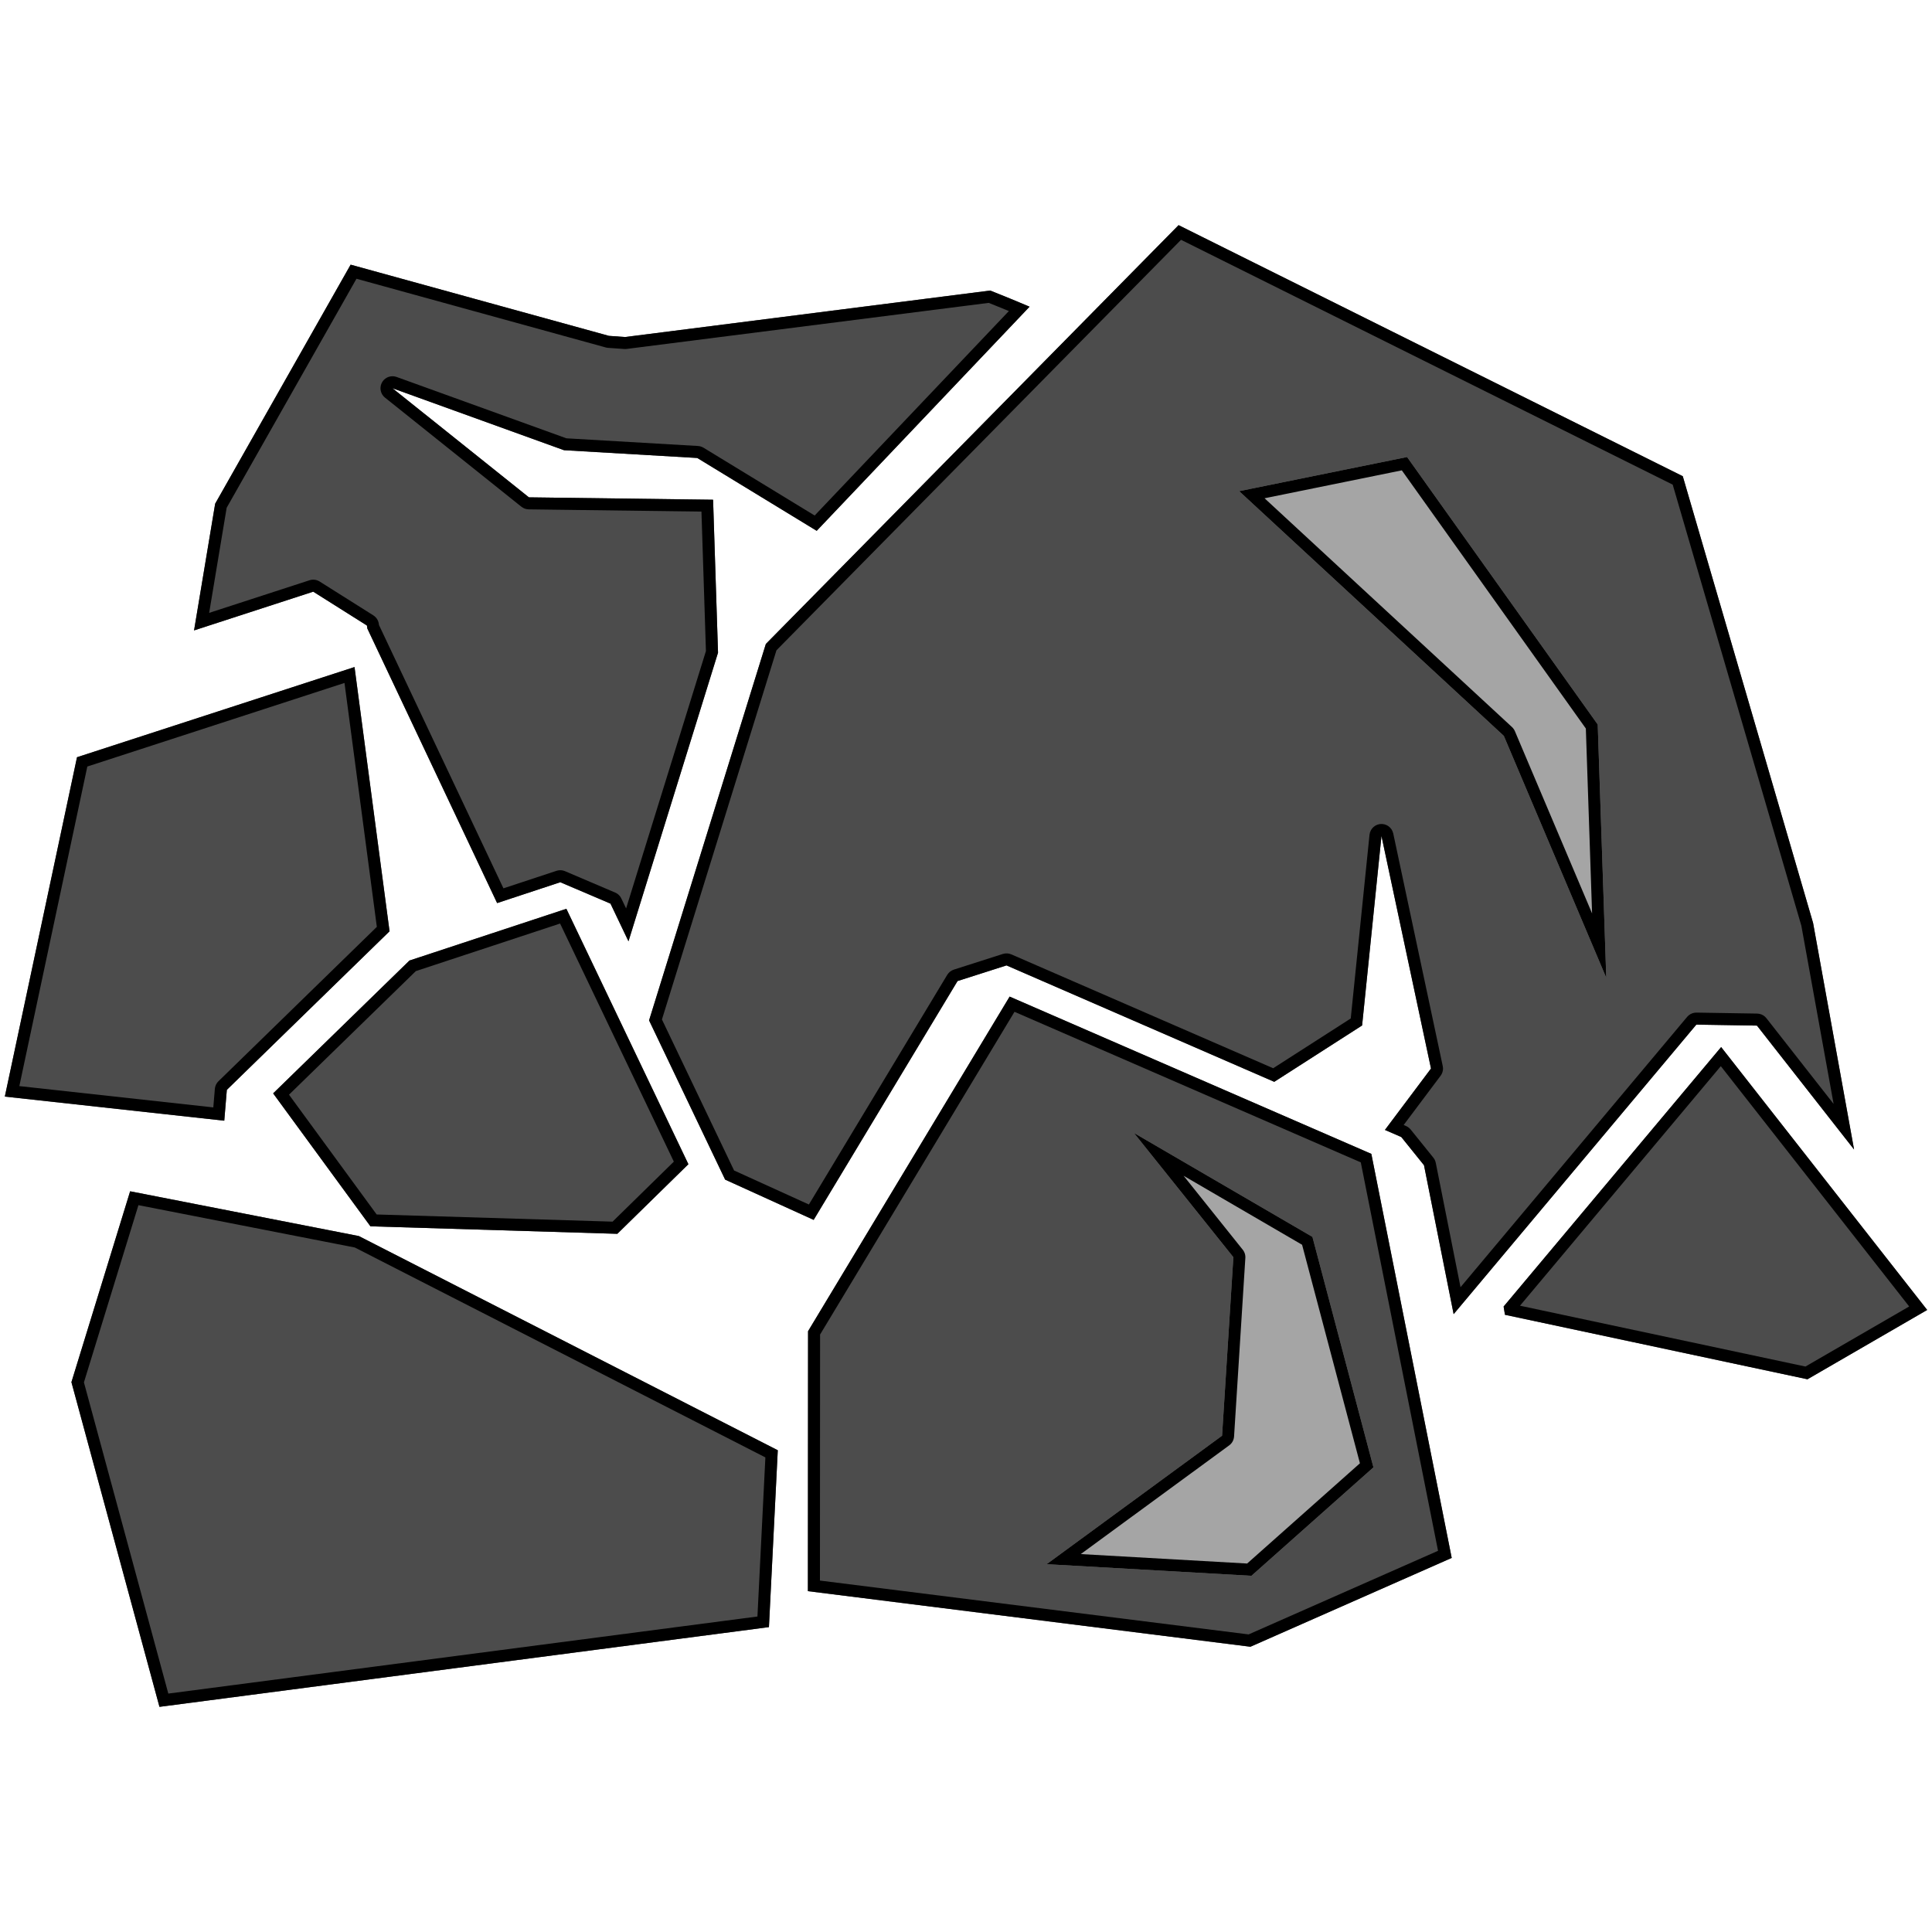
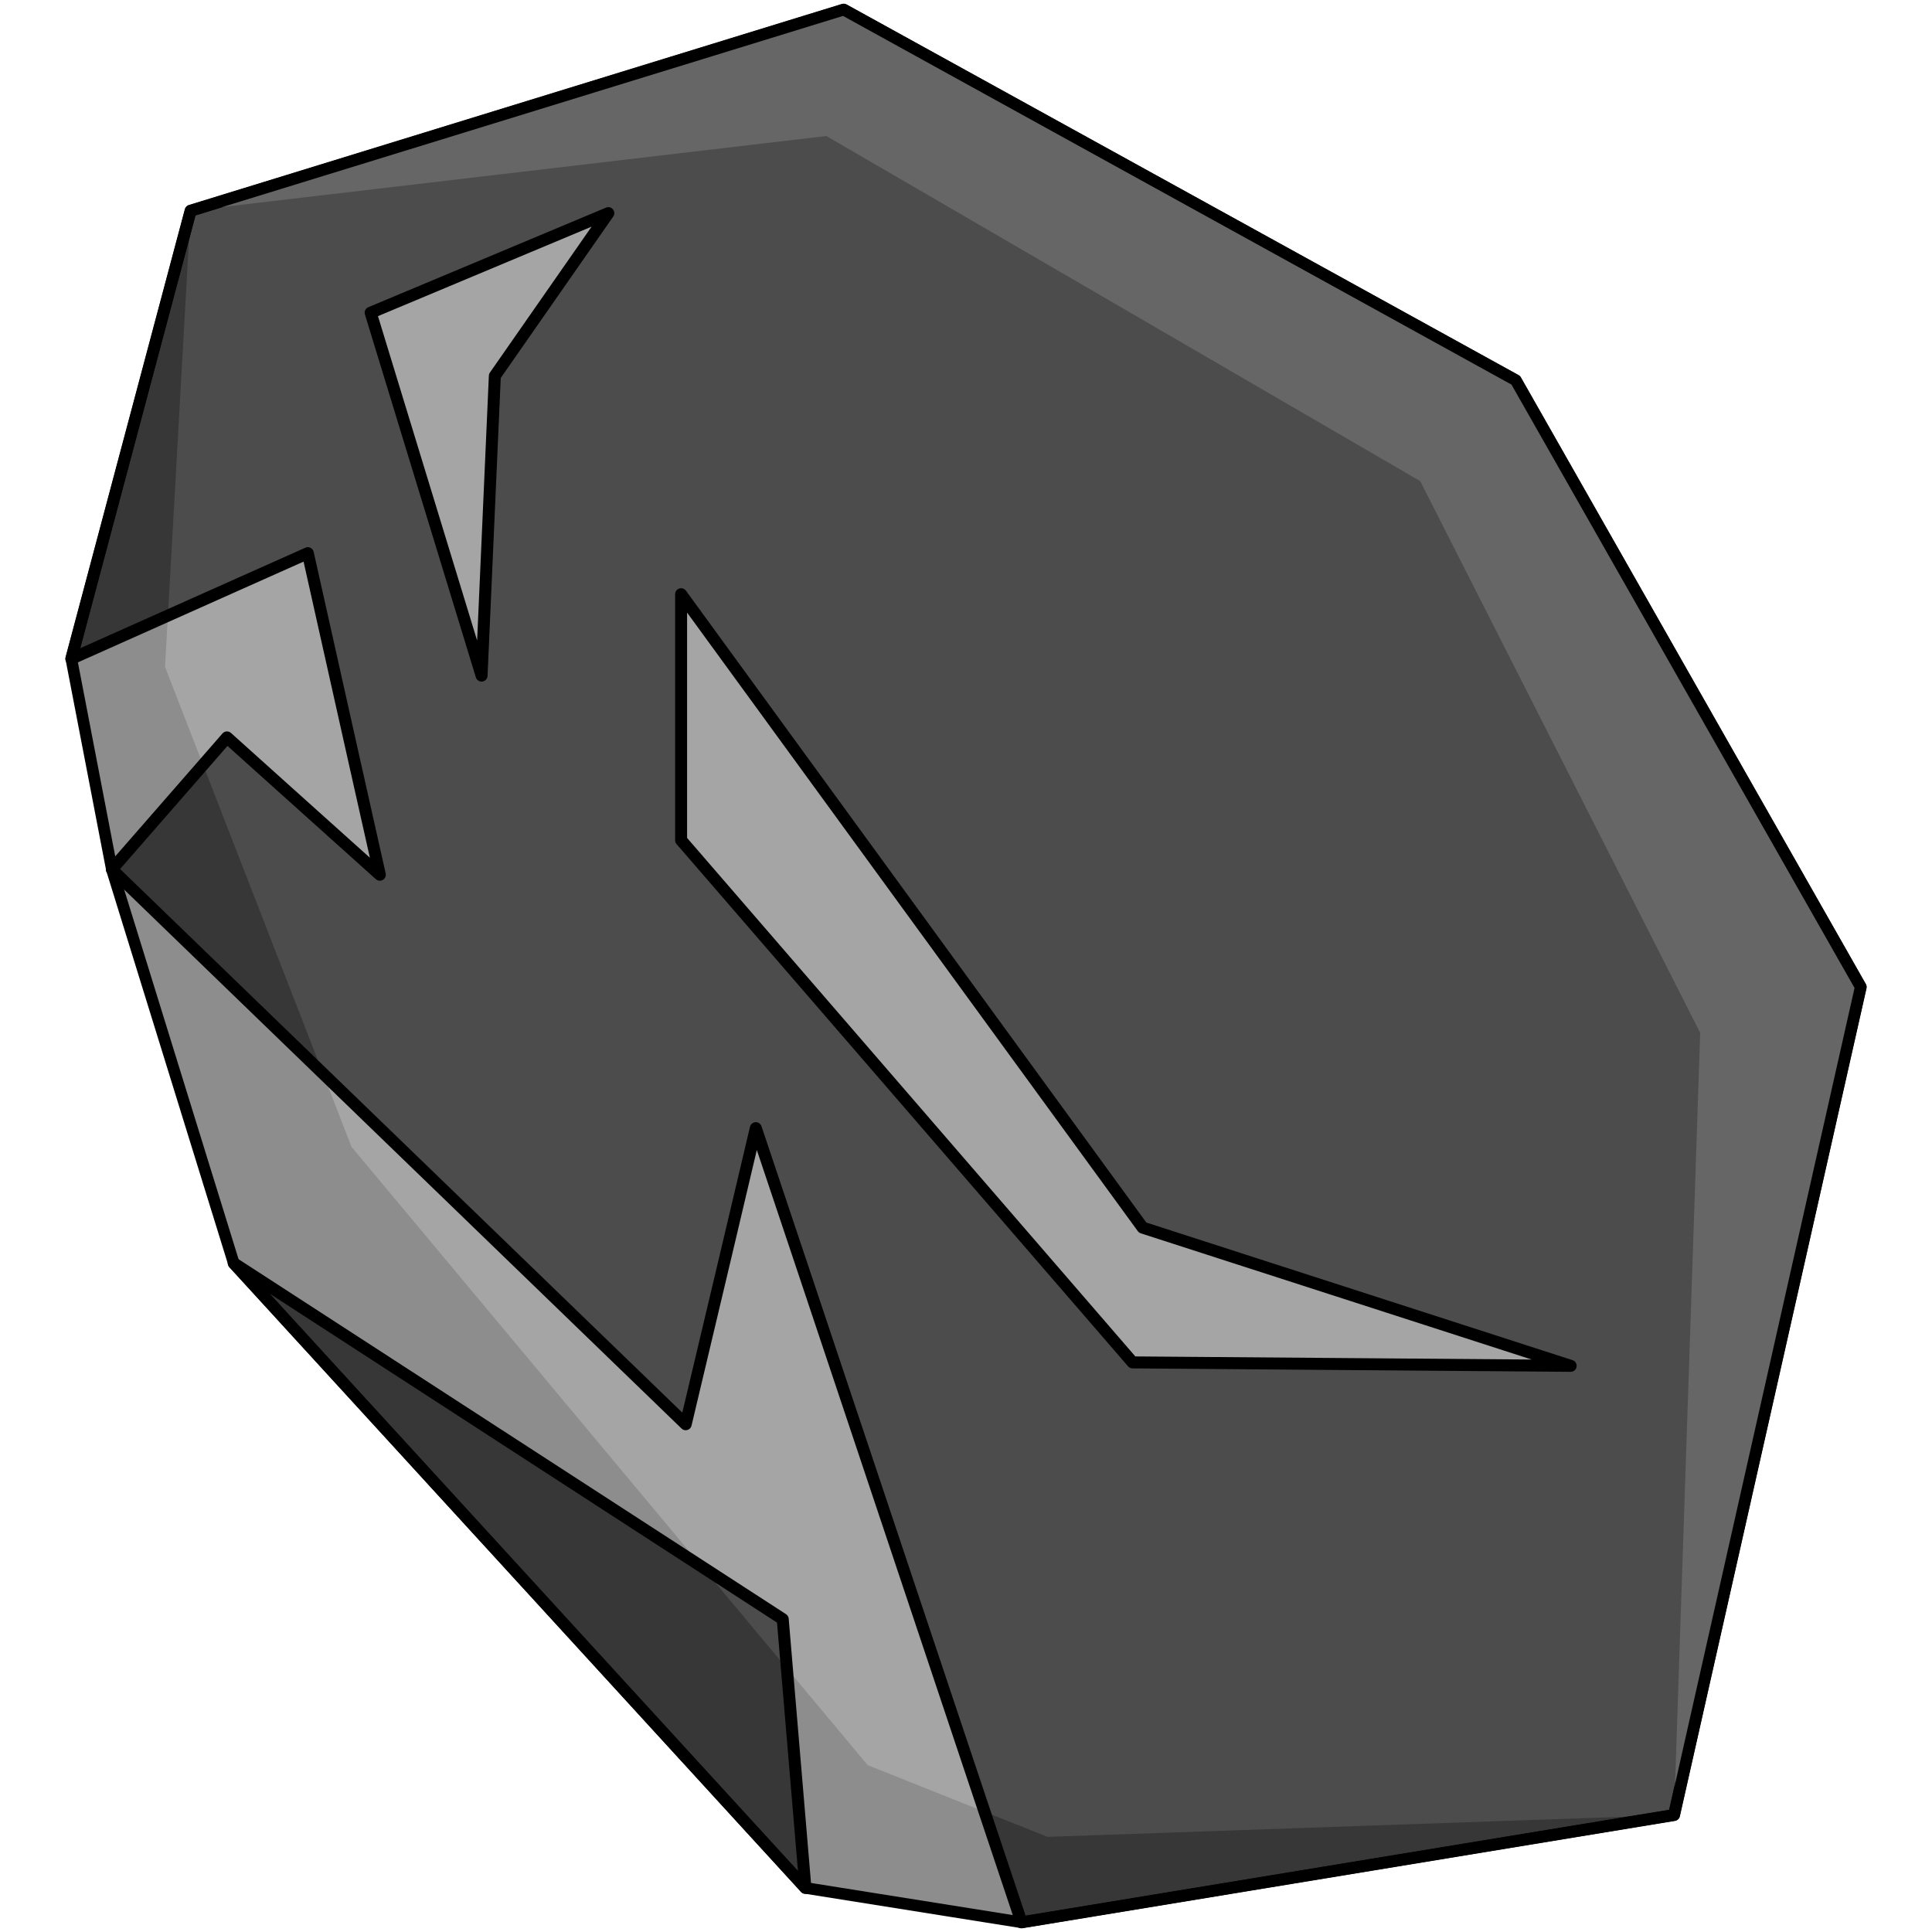
<svg xmlns="http://www.w3.org/2000/svg" width="100px" height="100px" viewBox="0 0 100 100" version="1.1" xml:space="preserve" style="fill-rule:evenodd;clip-rule:evenodd;stroke-linejoin:round;stroke-miterlimit:1.414;">
  <g>
-     <path d="M61.003,11.654l-21.363,21.678l-6.044,19.483l3.937,8.242l4.582,2.084l7.447,-12.362l2.535,-0.81l13.858,6.026l4.547,-2.917l1.003,-9.808l2.563,12.037l-2.384,3.178l0.847,0.368l1.175,1.459l1.534,7.708l12.562,-14.986l3.138,0.051l5.026,6.413l-2.121,-11.725l-6.745,-23.124l-26.096,-12.995l-0.001,0Z" style="fill:#4c4c4c;fill-rule:nonzero;" />
-     <path d="M87.1,24.649l6.745,23.124l2.121,11.725l-5.026,-6.413l-3.138,-0.051l-12.562,14.986l-1.534,-7.708l-1.175,-1.459l-0.847,-0.368l2.384,-3.178l-2.563,-12.037l-1.003,9.808l-4.547,2.917l-13.858,-6.026l-2.535,0.81l-7.447,12.362l-4.582,-2.084l-3.937,-8.242l6.044,-19.483l21.363,-21.678l0.001,0l26.096,12.995Zm-46.911,9.011l-5.927,19.107l3.734,7.817l3.872,1.761l7.161,-11.887l0.066,-0.09l0.081,-0.077l0.093,-0.061l0.103,-0.043l2.536,-0.811l0.109,-0.024l0.111,-0.004l0.111,0.015l0.106,0.035l13.554,5.894l4.015,-2.576l0.972,-9.509l0.023,-0.115l0.044,-0.109l0.064,-0.098l0.081,-0.085l0.095,-0.068l0.107,-0.049l0.113,-0.028l0.117,-0.006l0.116,0.016l0.112,0.037l0.102,0.057l0.089,0.076l0.074,0.091l0.055,0.103l0.036,0.112l2.562,12.037l0.014,0.105l-0.005,0.106l-0.023,0.103l-0.04,0.098l-0.056,0.09l-1.912,2.549l0.125,0.054l0.088,0.047l0.079,0.061l0.069,0.072l1.176,1.459l0.056,0.082l0.042,0.091l0.027,0.096l1.28,6.435l11.73,-13.992l0.078,-0.078l0.091,-0.063l0.1,-0.046l0.107,-0.027l0.11,-0.008l3.138,0.051l0.11,0.012l0.106,0.031l0.099,0.049l0.089,0.066l0.075,0.081l3.478,4.437l-1.669,-9.223l-6.659,-22.831l-25.449,-12.673l-20.941,21.248Z" />
-     <path d="M18.149,13.699l-7.012,12.372l-1.093,6.559l6.169,-2.005l2.779,1.752l0.02,0.151l6.719,14.215l3.27,-1.079l2.598,1.108l0.931,1.95l4.635,-14.94l-0.256,-7.916l-9.533,-0.124l-7.06,-5.646l8.875,3.206l6.899,0.403l6.182,3.77l11.018,-11.6c-0.659,-0.28 -1.333,-0.559 -2.037,-0.836l-18.897,2.405l-0.838,-0.06l-13.37,-3.685l0.001,0Z" style="fill:#4c4c4c;fill-rule:nonzero;" />
-     <path d="M18.149,13.699l13.369,3.685l0.838,0.06l18.897,-2.405l0.262,0.104l0.26,0.104l0.258,0.104l0.255,0.105l0.253,0.104l0.251,0.105l0.498,0.21l-11.018,11.6l-6.182,-3.77l-6.899,-0.403l-8.875,-3.206l7.06,5.646l9.533,0.124l0.256,7.916l-4.635,14.94l-0.931,-1.95l-2.598,-1.108l-3.27,1.079l-6.719,-14.215l-0.02,-0.151l-2.779,-1.752l-6.169,2.005l1.093,-6.559l7.012,-12.372l-0.001,0l0.001,0l0,0Zm-6.417,12.583l-0.906,5.44l5.195,-1.688l0.088,-0.022l0.09,-0.009l0.091,0.005l0.089,0.018l0.085,0.03l0.08,0.043l2.78,1.752l0.073,0.054l0.064,0.064l0.055,0.072l0.043,0.08l0.031,0.085l0.019,0.089l0.007,0.055l6.442,13.63l2.748,-0.907l0.087,-0.022l0.09,-0.009l0.089,0.004l0.088,0.017l0.085,0.029l2.598,1.108l0.08,0.041l0.073,0.052l0.065,0.063l0.055,0.07l0.044,0.078l0.247,0.516l4.132,-13.322l-0.232,-7.218l-8.939,-0.116l-0.103,-0.01l-0.099,-0.026l-0.093,-0.043l-0.086,-0.057l-7.06,-5.647l-0.074,-0.07l-0.063,-0.082l-0.047,-0.091l-0.032,-0.098l-0.016,-0.102l0.002,-0.103l0.018,-0.101l0.035,-0.096l0.05,-0.09l0.064,-0.08l0.077,-0.069l0.087,-0.055l0.095,-0.04l0.1,-0.023l0.103,-0.007l0.102,0.01l0.099,0.027l8.79,3.176l6.809,0.397l0.101,0.014l0.096,0.03l0.091,0.046l5.753,3.509l10.052,-10.583l-0.168,-0.069l-0.253,-0.104l-0.255,-0.103l-0.258,-0.103l-0.112,-0.044l-18.738,2.384l-0.062,0.005l-0.061,-0.002l-0.838,-0.059l-0.061,-0.008l-0.06,-0.013l-12.902,-3.556l-6.719,11.854Z" />
-     <path d="M18.35,34.526l-14.364,4.668l-3.736,17.565l11.358,1.248l0.133,-1.596l8.422,-8.208l-1.813,-13.676l0,-0.001Z" style="fill:#4c4c4c;fill-rule:nonzero;" />
-     <path d="M18.35,34.527l1.813,13.676l-8.422,8.208l-0.133,1.596l-11.358,-1.248l3.736,-17.565l14.364,-4.668l0,0.001Zm-13.83,5.148l-3.519,16.541l10.04,1.103l0.08,-0.96l0.011,-0.073l0.019,-0.072l0.028,-0.069l0.035,-0.065l0.043,-0.06l0.05,-0.055l8.198,-7.99l-1.674,-12.626l-13.311,4.326Z" />
-     <path d="M29.316,47.039l-8.124,2.679l-7.054,6.875l5.036,6.881l12.779,0.388l3.678,-3.603l-6.315,-13.219l0,-0.001Z" style="fill:#4c4c4c;fill-rule:nonzero;" />
-     <path d="M29.316,47.04l6.315,13.219l-3.678,3.603l-12.779,-0.388l-5.036,-6.881l7.054,-6.875l8.124,-2.679l0,0.001Zm-7.792,3.224l-6.565,6.397l4.537,6.2l12.211,0.371l3.171,-3.106l-5.888,-12.324l-7.466,2.462Z" />
-     <path d="M52.259,51.583l-10.434,17.32l-0.008,13.455l22.905,2.877l10.418,-4.598l-4.16,-20.913l-18.721,-8.14l0,-0.001Z" style="fill:#4c4c4c;fill-rule:nonzero;" />
-     <path d="M52.259,51.584l18.721,8.14l4.16,20.913l-10.418,4.598l-22.905,-2.877l0.008,-13.455l10.434,-17.32l0,0.001Zm-9.812,17.492l-0.007,12.734l22.188,2.787l9.805,-4.328l-3.999,-20.105l-17.924,-7.793l-10.063,16.705Z" />
-     <path d="M89.085,54.197l-11.258,13.429l0.069,0.427l15.658,3.338l6.196,-3.588l-10.664,-13.607l-0.001,0.001Z" style="fill:#4c4c4c;fill-rule:nonzero;" />
-     <path d="M99.75,67.803l-6.196,3.588l-15.658,-3.338l-0.069,-0.427l11.258,-13.429l0.001,-0.001l10.664,13.607Zm-21.075,-0.22l14.774,3.149l5.37,-3.109l-9.75,-12.439l-10.394,12.399Z" />
-     <path d="M6.736,61.661l-3.039,9.879l4.557,16.806l31.546,-4.127l0.458,-9.154l-21.686,-11.087l-11.836,-2.317l0,0Z" style="fill:#4c4c4c;fill-rule:nonzero;" />
-     <path d="M6.736,61.661l11.836,2.317l21.686,11.087l-0.458,9.154l-31.546,4.127l-4.557,-16.806l3.039,-9.879l0,0Zm-2.392,9.89l4.368,16.108l30.493,-3.989l0.411,-8.235l-21.25,-10.864l-11.201,-2.192l-2.821,9.172Z" />
-     <g>
-       <path d="M72.83,23.655l9.868,13.845l0.442,13.109l-5.302,-12.52l-13.699,-12.667l8.691,-1.767Z" style="fill:#a5a5a5;fill-rule:nonzero;" />
-       <path d="M82.698,37.5l0.442,13.109l-5.302,-12.52l-13.699,-12.667l8.691,-1.767l9.868,13.845Zm-17.245,-11.71l12.808,11.843l0.045,0.047l0.041,0.052l0.035,0.056l0.029,0.059l3.995,9.432l-0.323,-9.571l-9.525,-13.363l-7.105,1.445Z" />
-       <path d="M58.693,58.641l9.238,5.38l3.158,11.929l-6.315,5.613l-10.601,-0.601l9.081,-6.65l0.585,-9.239l-5.146,-6.431l0,-0.001Z" style="fill:#a5a5a5;fill-rule:nonzero;" />
-       <path d="M67.931,64.021l3.158,11.929l-6.315,5.613l-10.601,-0.601l9.081,-6.65l0.585,-9.239l-5.146,-6.431l0,-0.001l9.238,5.38Zm-3.607,0.664l0.039,0.053l0.032,0.057l0.026,0.06l0.02,0.063l0.013,0.064l0.006,0.065l-0.001,0.066l-0.584,9.238l-0.008,0.067l-0.016,0.067l-0.022,0.064l-0.029,0.061l-0.036,0.058l-0.042,0.054l-0.048,0.048l-0.053,0.043l-7.681,5.626l8.612,0.489l5.838,-5.189l-2.994,-11.31l-6.134,-3.572l3.062,3.828Z" />
+     <path d="M43.668,0.5l-33.801,10.407l-6.176,23.19l2.098,10.901l6.309,20.385l29.59,32.336l11.186,1.781l33.774,-5.556l9.661,-42.855l-17.857,-31.405l-34.783,-19.184l-0.001,0Z" style="fill:#a5a5a5;fill-rule:nonzero;" />
+     <clipPath id="_clip1">
+       <path d="M43.668,0.5l-33.801,10.407l-6.176,23.19l2.098,10.901l6.309,20.385l29.59,32.336l11.186,1.781l33.774,-5.556l9.661,-42.855l-17.857,-31.405l-34.783,-19.184l-0.001,0Z" clip-rule="nonzero" />
+     </clipPath>
+     <g clip-path="url(#_clip1)">
+       <path d="M8.542,34.519l1.325,-23.612l-6.176,23.19l2.098,10.901l6.309,20.385l29.59,32.336l11.186,1.781l33.774,-5.556l-32.427,1.132l-9.313,-3.715l-26.714,-32l-9.652,-24.842Z" style="fill:#767676;fill-opacity:0.5;fill-rule:nonzero;" />
    </g>
+     <path d="M43.668,0.5l-33.801,10.407l-6.176,23.19l2.098,10.901l6.309,20.385l29.59,32.336l11.186,1.781l33.774,-5.556l9.661,-42.855l-17.857,-31.405l-34.783,-19.184l-0.001,0Z" style="fill:none;stroke:#000;stroke-width:0.02px;" />
+     <path d="M43.669,0.5l34.783,19.184l17.857,31.405l-9.661,42.855l-33.774,5.556l-11.555,-34.546l-2.198,-6.56l-1.59,6.731l-2.039,8.593l-29.703,-28.72l5.959,-6.83l3.319,2.983l4.593,4.124l-1.352,-6.025l-1.848,-8.262l-0.528,-2.356l-2.204,0.983l-10.037,4.482l6.176,-23.19l33.801,-10.407l0.001,0Zm-31.571,64.883l28.416,18.425l1.174,13.911l-29.59,-32.336l0,0l0,0Zm23.156,-21.896l23.368,27.03l22.675,0.178l-22.154,-7.153l-23.889,-32.785l0,12.73Zm-3.768,-32.454l-12.301,5.153l5.741,18.782l0.687,-15.509l5.873,-8.426l0,-0.001l0,0l0,0.001Z" style="fill:#4c4c4c;fill-rule:nonzero;" />
+     <clipPath id="_clip2">
+       <path d="M43.669,0.5l34.783,19.184l17.857,31.405l-9.661,42.855l-33.774,5.556l-11.555,-34.546l-2.198,-6.56l-1.59,6.731l-2.039,8.593l-29.703,-28.72l5.959,-6.83l3.319,2.983l4.593,4.124l-1.352,-6.025l-1.848,-8.262l-0.528,-2.356l-2.204,0.983l-10.037,4.482l6.176,-23.19l33.801,-10.407l0.001,0Zm-31.571,64.883l28.416,18.425l1.174,13.911l-29.59,-32.336l0,0l0,0Zm23.156,-21.896l23.368,27.03l22.675,0.178l-22.154,-7.153l-23.889,-32.785l0,12.73Zm-3.768,-32.454l-12.301,5.153l5.741,18.782l0.687,-15.509l5.873,-8.426l0,-0.001l0,0l0,0.001Z" clip-rule="nonzero" />
+     </clipPath>
+     <g clip-path="url(#_clip2)">
+       <path d="M8.542,34.519l1.325,-23.612l-6.176,23.19l2.098,10.901l6.309,20.385l29.59,32.336l11.186,1.781l33.774,-5.556l-32.427,1.132l-9.313,-3.715l-26.714,-32l-9.652,-24.842Z" style="fill:#232323;fill-opacity:0.5;fill-rule:nonzero;" />
+     </g>
+     <path d="M43.669,0.5l34.783,19.184l17.857,31.405l-9.661,42.855l-33.774,5.556l-11.555,-34.546l-2.198,-6.56l-1.59,6.731l-2.039,8.593l-29.703,-28.72l5.959,-6.83l3.319,2.983l4.593,4.124l-1.352,-6.025l-1.848,-8.262l-0.528,-2.356l-2.204,0.983l-10.037,4.482l6.176,-23.19l33.801,-10.407l0.001,0Zm-31.571,64.883l28.416,18.425l1.174,13.911l-29.59,-32.336l0,0l0,0Zm23.156,-21.896l23.368,27.03l22.675,0.178l-22.154,-7.153l-23.889,-32.785l0,12.73Zm-3.768,-32.454l-12.301,5.153l5.741,18.782l0.687,-15.509l5.873,-8.426l0,-0.001l0,0l0,0.001Z" style="fill:none;stroke:#000;stroke-width:0.62px;" />
+     <path d="M43.669,0.5l34.783,19.184l17.857,31.405l-9.661,42.855l1.353,-40.488l-14.491,-28.553l-30.737,-17.863l-32.906,3.867l33.801,-10.407l0.001,0Z" style="fill:#666;fill-rule:nonzero;" />
+     <path d="M43.668,0.5l-33.801,10.407l-6.176,23.19l2.098,10.901l6.309,20.385l29.59,32.336l11.186,1.781l33.774,-5.556l9.661,-42.855l-17.857,-31.405l-34.783,-19.184l-0.001,0Z" style="fill:none;stroke:#000;stroke-width:0.6px;" />
  </g>
</svg>
